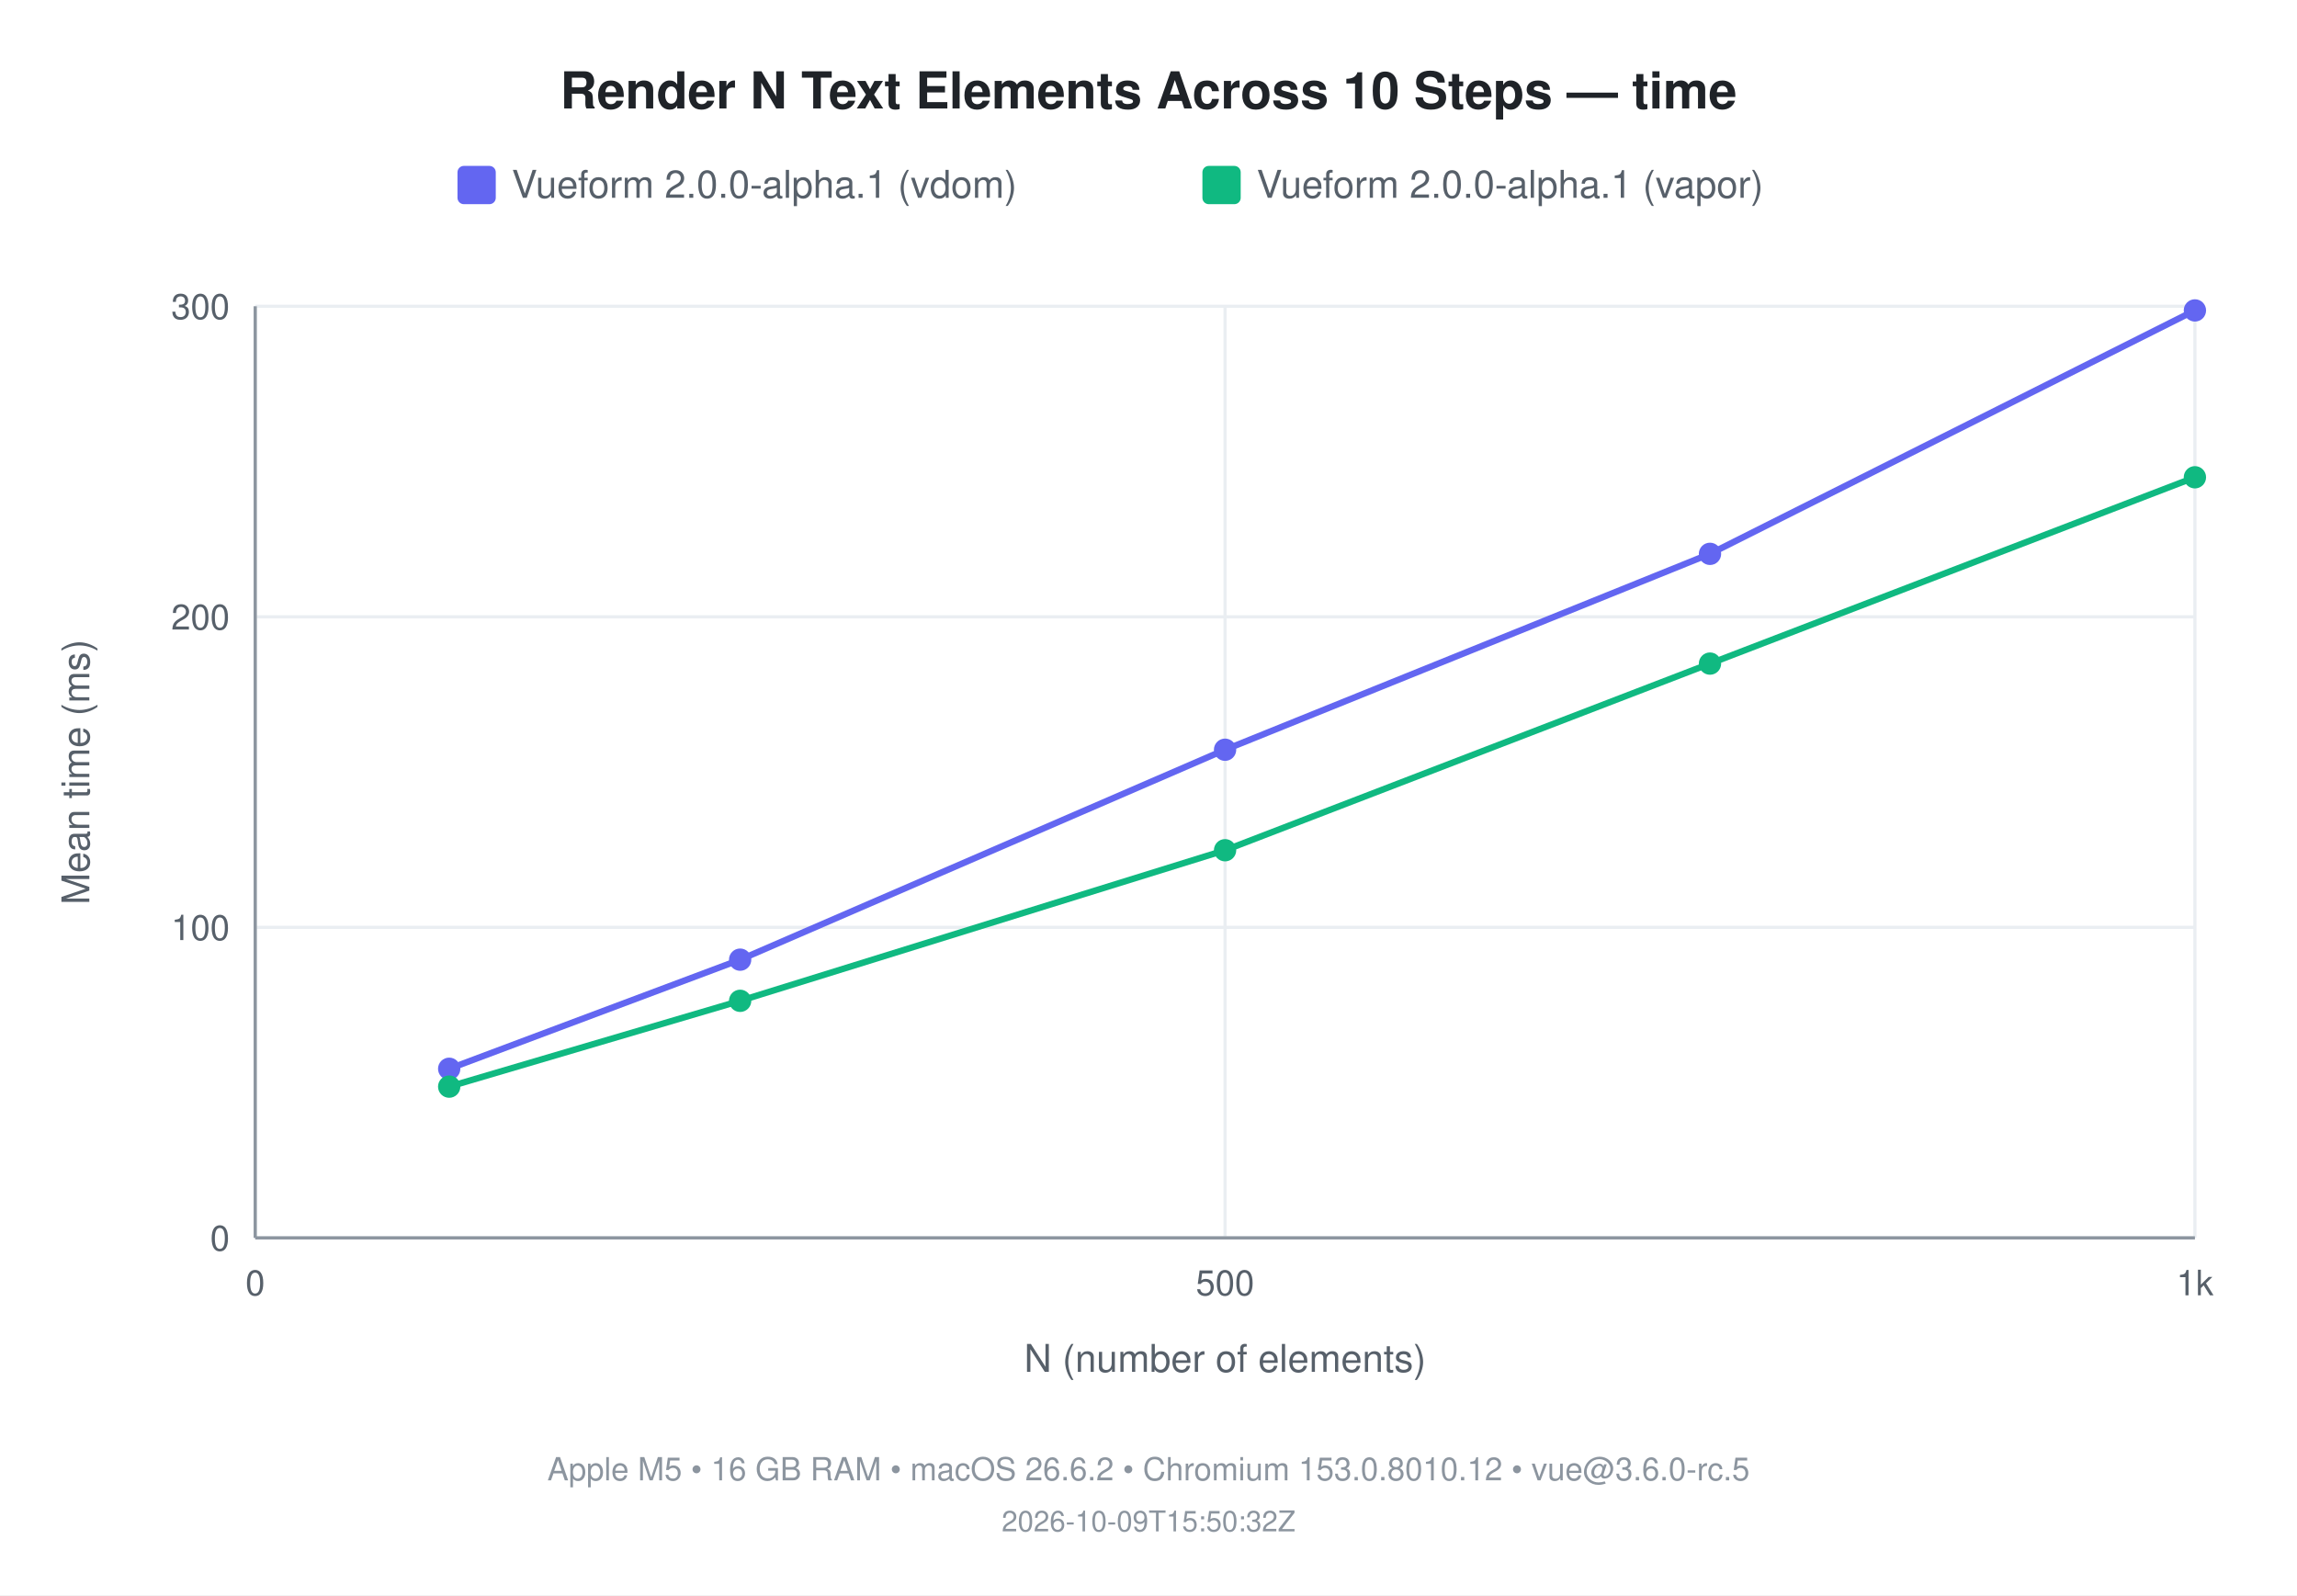
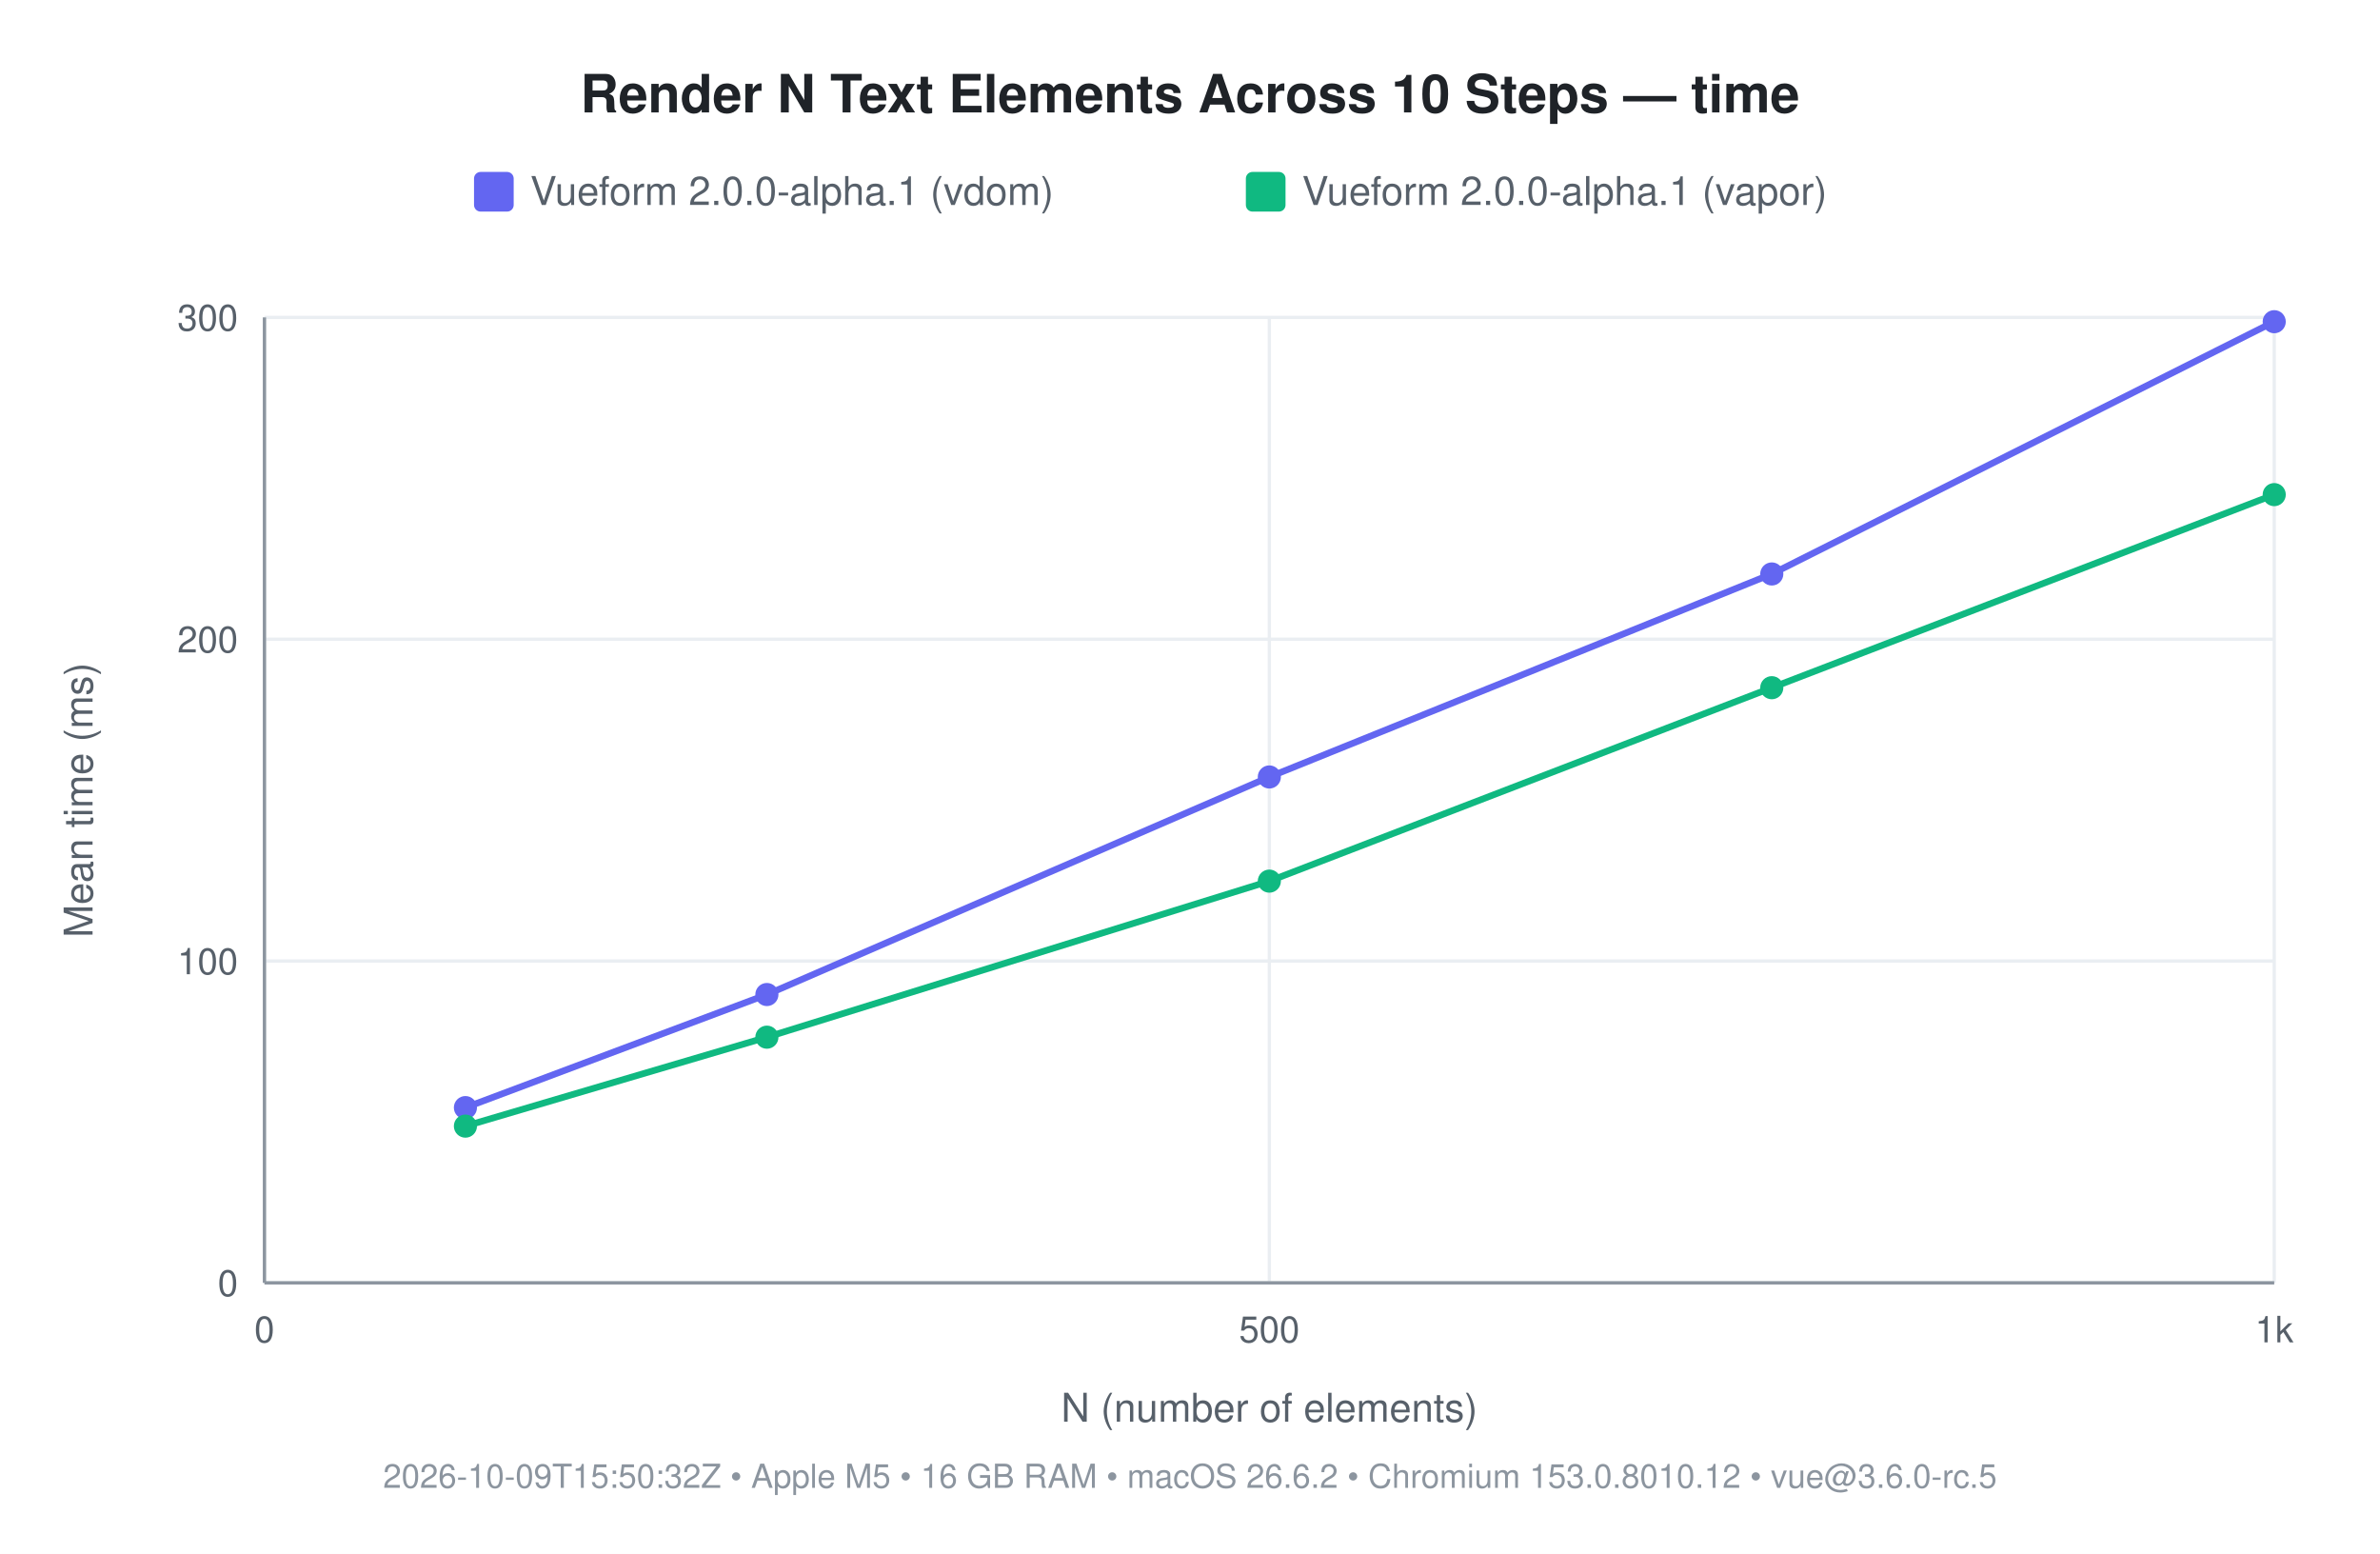
- <svg xmlns="http://www.w3.org/2000/svg" width="720" height="500" viewBox="0 0 720 500" font-family="-apple-system, 'Segoe UI', Helvetica, Arial, sans-serif">
-   <rect width="720" height="500" fill="#ffffff" />
+ <svg xmlns="http://www.w3.org/2000/svg" width="720" height="470" viewBox="0 0 720 470" font-family="-apple-system, 'Segoe UI', Helvetica, Arial, sans-serif">
+   <rect width="720" height="470" fill="#ffffff" />
  <text x="360" y="34" font-size="16" font-weight="600" fill="#1f2328" text-anchor="middle">Render N Text Elements Across 10 Steps — time</text>
  <rect x="143.4" y="52" width="12" height="12" rx="2" fill="#6366f1" />
  <text x="160.4" y="62" font-size="12" fill="#57606a">Vueform 2.0.0-alpha.1 (vdom)</text>
  <rect x="376.9" y="52" width="12" height="12" rx="2" fill="#10b981" />
  <text x="393.9" y="62" font-size="12" fill="#57606a">Vueform 2.0.0-alpha.1 (vapor)</text>
  <line x1="80" y1="388" x2="688" y2="388" stroke="#eaeef2" stroke-width="1" />
  <text x="72" y="392" font-size="11" fill="#57606a" text-anchor="end">0</text>
  <line x1="80" y1="290.667" x2="688" y2="290.667" stroke="#eaeef2" stroke-width="1" />
  <text x="72" y="294.667" font-size="11" fill="#57606a" text-anchor="end">100</text>
  <line x1="80" y1="193.333" x2="688" y2="193.333" stroke="#eaeef2" stroke-width="1" />
  <text x="72" y="197.333" font-size="11" fill="#57606a" text-anchor="end">200</text>
  <line x1="80" y1="96" x2="688" y2="96" stroke="#eaeef2" stroke-width="1" />
  <text x="72" y="100" font-size="11" fill="#57606a" text-anchor="end">300</text>
  <line x1="80" y1="96" x2="80" y2="388" stroke="#eaeef2" stroke-width="1" />
  <text x="80" y="406" font-size="11" fill="#57606a" text-anchor="middle">0</text>
  <line x1="384" y1="96" x2="384" y2="388" stroke="#eaeef2" stroke-width="1" />
  <text x="384" y="406" font-size="11" fill="#57606a" text-anchor="middle">500</text>
  <line x1="688" y1="96" x2="688" y2="388" stroke="#eaeef2" stroke-width="1" />
  <text x="688" y="406" font-size="11" fill="#57606a" text-anchor="middle">1k</text>
  <line x1="80" y1="388" x2="688" y2="388" stroke="#8c959f" stroke-width="1" />
  <line x1="80" y1="96" x2="80" y2="388" stroke="#8c959f" stroke-width="1" />
  <text x="384" y="430" font-size="12" fill="#57606a" text-anchor="middle">N (number of elements)</text>
  <text x="28" y="242" font-size="12" fill="#57606a" text-anchor="middle" transform="rotate(-90 28 242)">Mean time (ms)</text>
-   <text x="360" y="464" font-size="10" fill="#8c959f" text-anchor="middle">Apple M5 • 16 GB RAM • macOS 26.6.2 • Chromium 153.0.8010.12 • vue@3.6.0-rc.5</text>
-   <text x="360" y="480" font-size="9" fill="#8c959f" text-anchor="middle">2026-10-09T15:50:32Z</text>
+   <text x="360" y="450" font-size="10" fill="#8c959f" text-anchor="middle">2026-10-09T15:50:32Z • Apple M5 • 16 GB RAM • macOS 26.6.2 • Chromium 153.0.8010.12 • vue@3.6.0-rc.5</text>
  <polyline points="140.8,335.0 232.0,300.8 384.0,235.0 536.0,173.6 688.0,97.3" fill="none" stroke="#6366f1" stroke-width="2" />
  <circle cx="140.8" cy="335.0" r="3.5" fill="#6366f1" />
  <circle cx="232.0" cy="300.8" r="3.5" fill="#6366f1" />
  <circle cx="384.0" cy="235.0" r="3.5" fill="#6366f1" />
  <circle cx="536.0" cy="173.6" r="3.5" fill="#6366f1" />
  <circle cx="688.0" cy="97.3" r="3.5" fill="#6366f1" />
  <polyline points="140.8,340.6 232.0,313.7 384.0,266.5 536.0,208.0 688.0,149.6" fill="none" stroke="#10b981" stroke-width="2" />
  <circle cx="140.8" cy="340.6" r="3.5" fill="#10b981" />
  <circle cx="232.0" cy="313.7" r="3.5" fill="#10b981" />
  <circle cx="384.0" cy="266.5" r="3.5" fill="#10b981" />
  <circle cx="536.0" cy="208.0" r="3.5" fill="#10b981" />
  <circle cx="688.0" cy="149.6" r="3.5" fill="#10b981" />
</svg>
